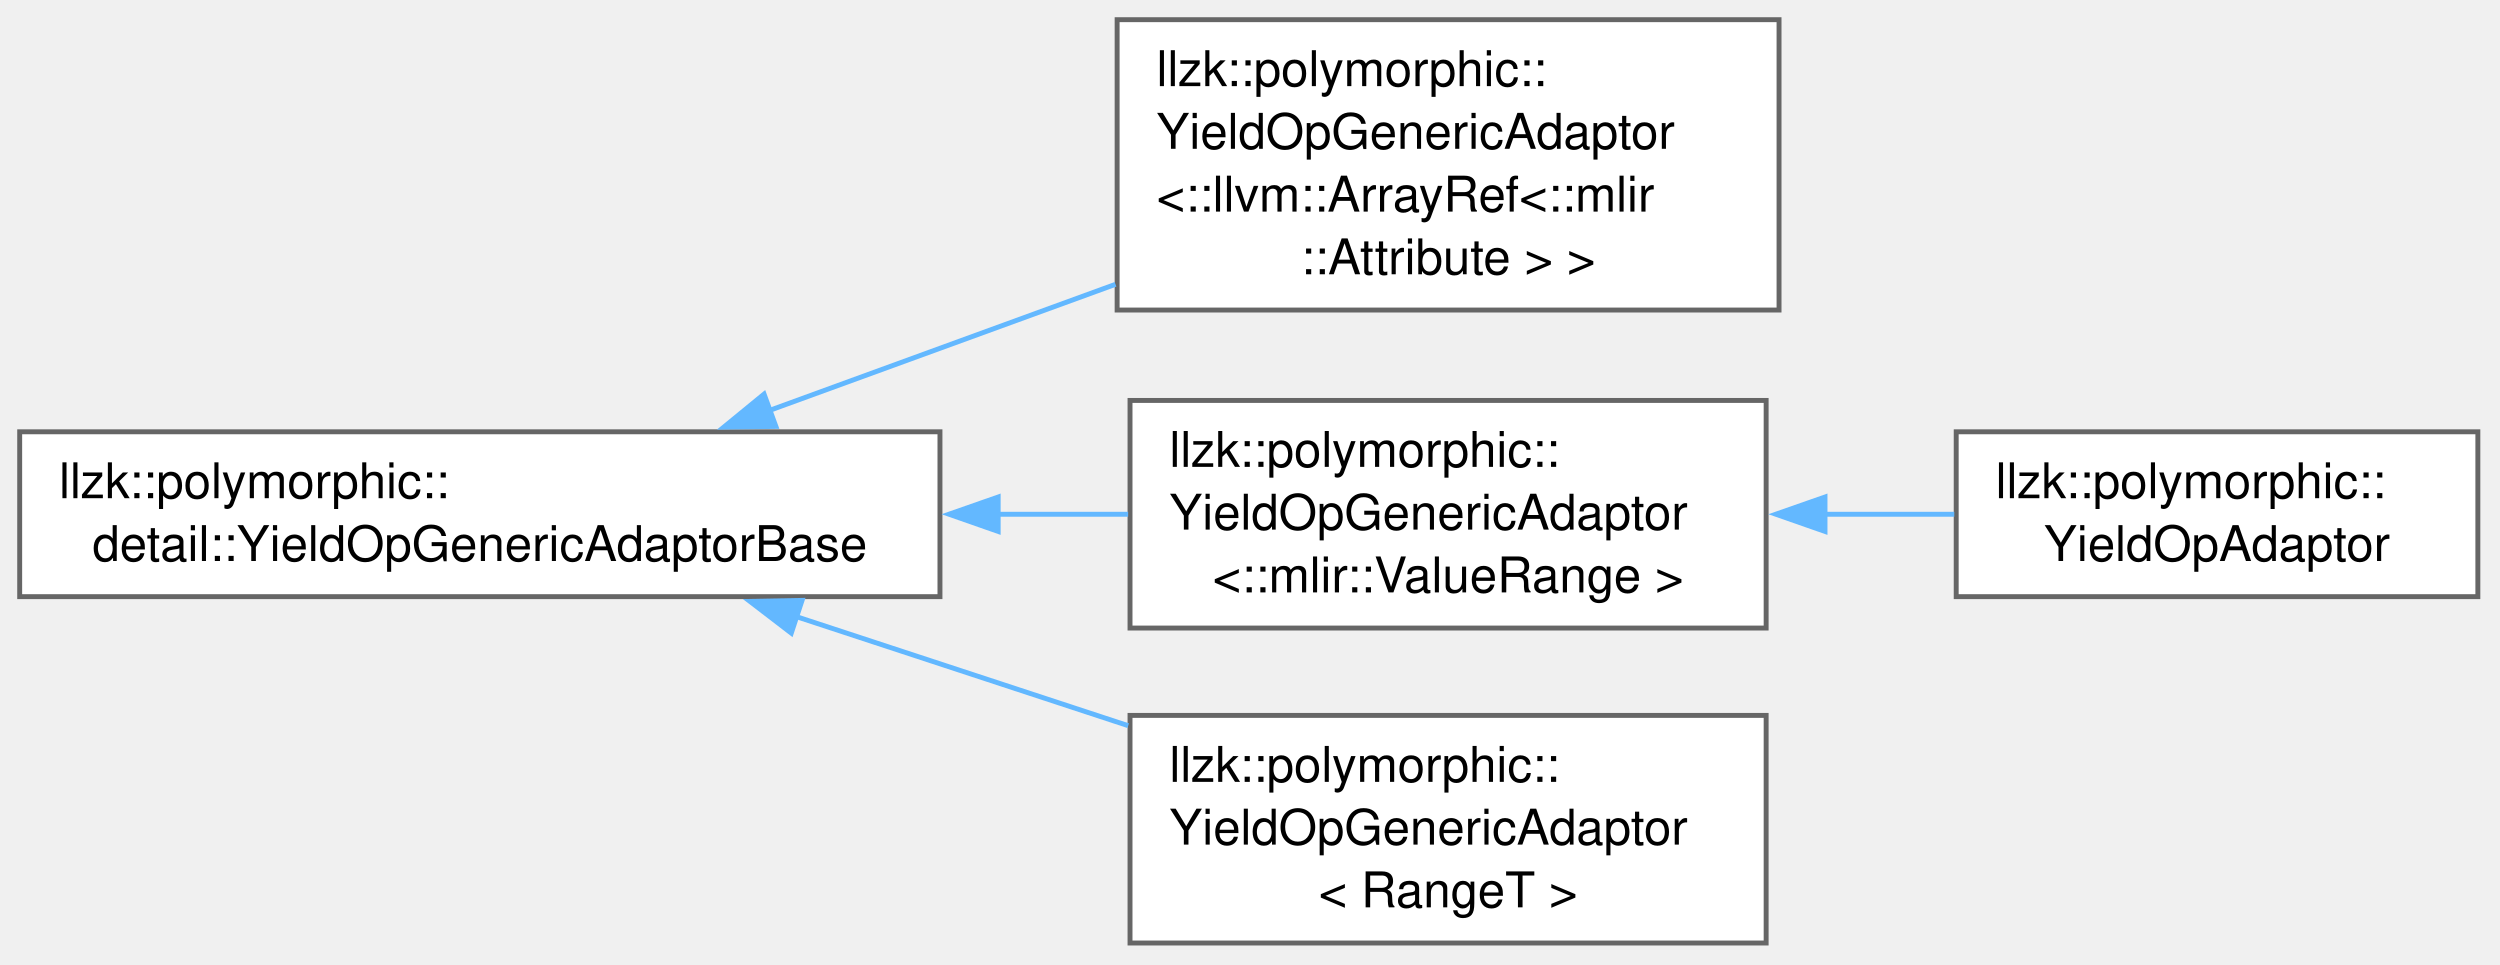
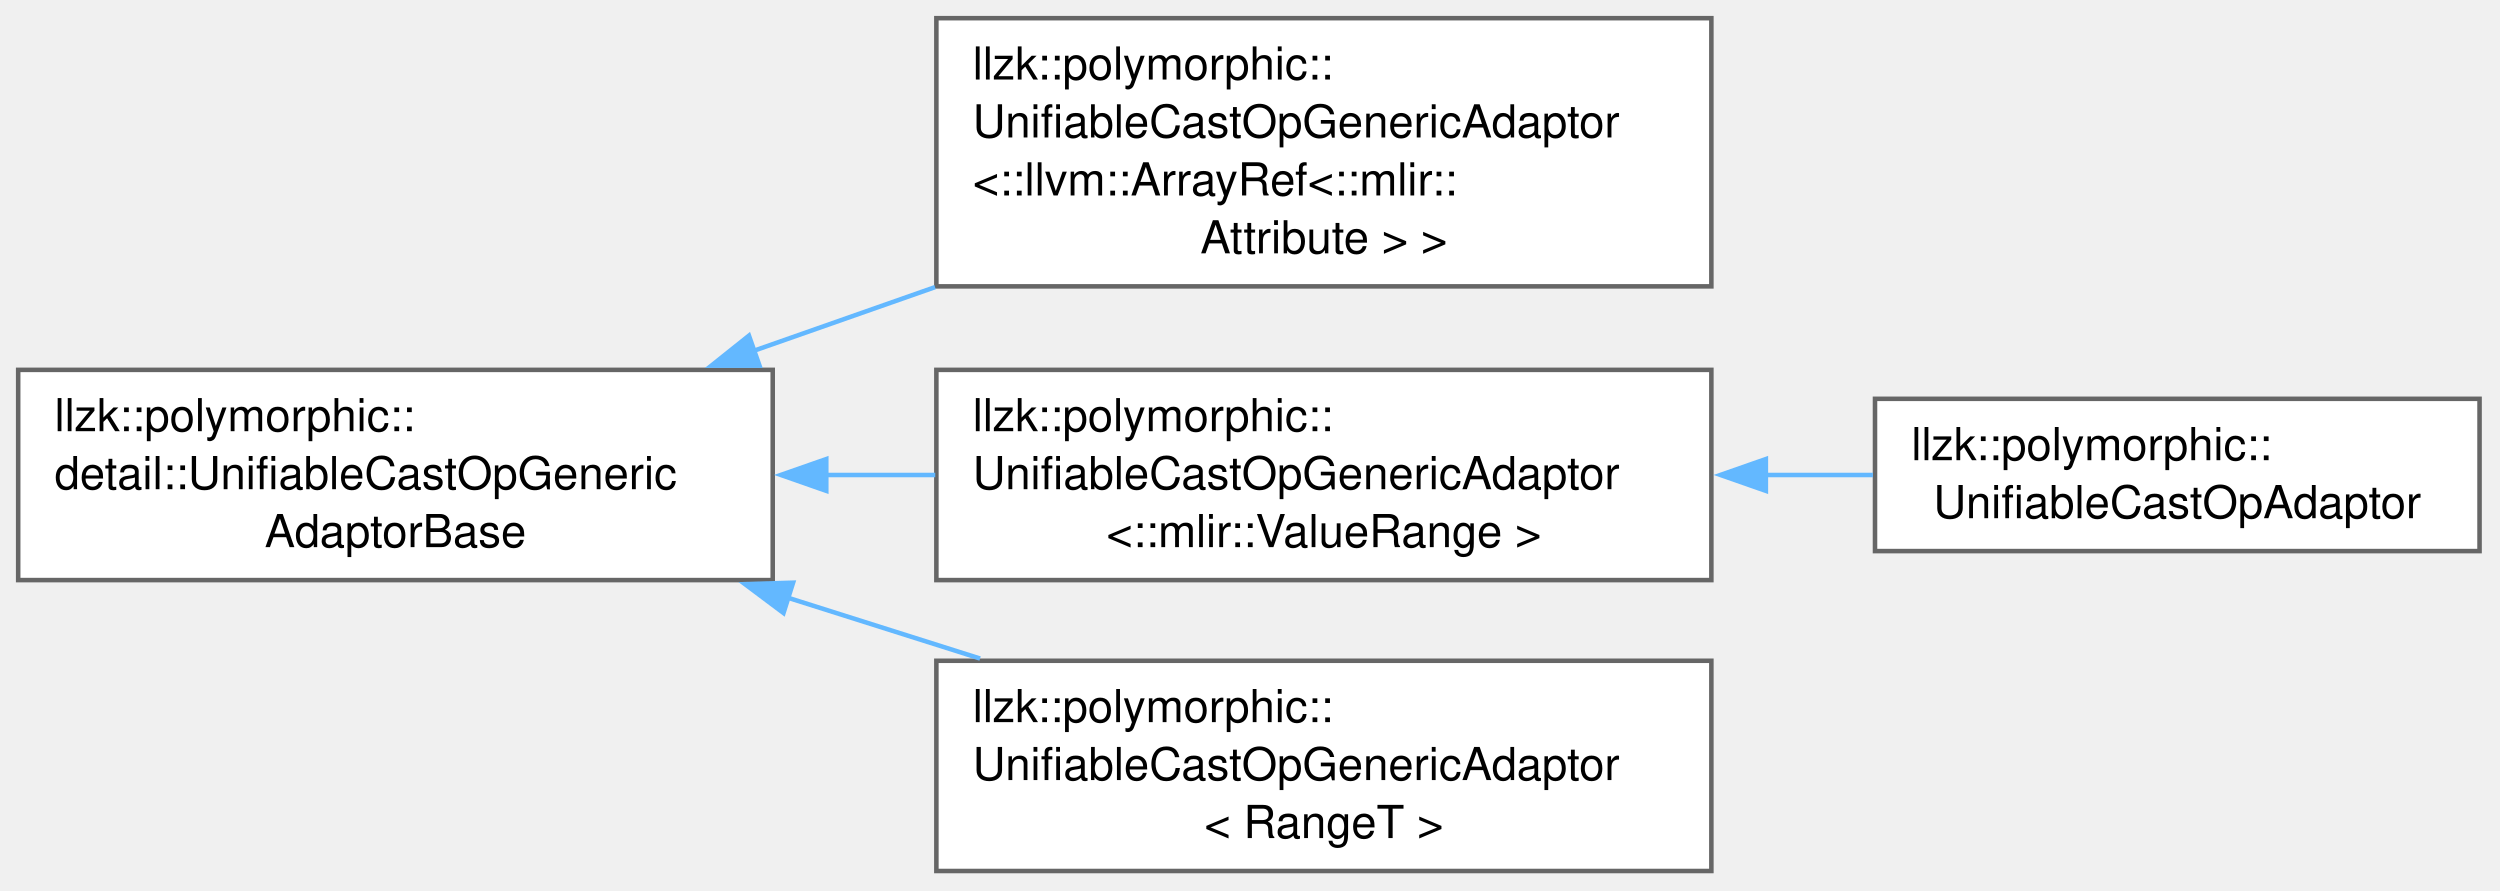
- <svg xmlns="http://www.w3.org/2000/svg" xmlns:xlink="http://www.w3.org/1999/xlink" width="508pt" height="196pt" viewBox="0.00 0.00 508.00 196.00">
+ <svg xmlns="http://www.w3.org/2000/svg" xmlns:xlink="http://www.w3.org/1999/xlink" width="550pt" height="196pt" viewBox="0.00 0.00 550.00 196.00">
  <g id="graph0" class="graph" transform="scale(1 1) rotate(0) translate(4 191.62)">
    <g id="Node000000" class="node">
      <g id="a_Node000000">
-         <a xlink:href="classllzk_1_1polymorphic_1_1detail_1_1YieldOpGenericAdaptorBase.html" target="_top" xlink:title=" ">
-           <polygon fill="white" stroke="#666666" points="187,-103.88 0,-103.88 0,-70.38 187,-70.38 187,-103.88" />
-           <text xml:space="preserve" text-anchor="start" x="8" y="-90.38" font-family="Helvetica,sans-Serif" font-size="10.00">llzk::polymorphic::</text>
-           <text xml:space="preserve" text-anchor="middle" x="93.5" y="-77.62" font-family="Helvetica,sans-Serif" font-size="10.00">detail::YieldOpGenericAdaptorBase</text>
+         <a xlink:href="classllzk_1_1polymorphic_1_1detail_1_1UnifiableCastOpGenericAdaptorBase.html" target="_top" xlink:title=" ">
+           <polygon fill="white" stroke="#666666" points="166,-110.25 0,-110.25 0,-64 166,-64 166,-110.25" />
+           <text xml:space="preserve" text-anchor="start" x="8" y="-96.75" font-family="Helvetica,sans-Serif" font-size="10.00">llzk::polymorphic::</text>
+           <text xml:space="preserve" text-anchor="start" x="8" y="-84" font-family="Helvetica,sans-Serif" font-size="10.00">detail::UnifiableCastOpGeneric</text>
+           <text xml:space="preserve" text-anchor="middle" x="83" y="-71.25" font-family="Helvetica,sans-Serif" font-size="10.00">AdaptorBase</text>
        </a>
      </g>
    </g>
    <g id="Node000001" class="node">
      <g id="a_Node000001">
-         <a xlink:href="classllzk_1_1polymorphic_1_1YieldOpGenericAdaptor.html" target="_top" xlink:title=" ">
-           <polygon fill="white" stroke="#666666" points="357.5,-187.62 223,-187.62 223,-128.62 357.5,-128.62 357.5,-187.62" />
-           <text xml:space="preserve" text-anchor="start" x="231" y="-174.12" font-family="Helvetica,sans-Serif" font-size="10.00">llzk::polymorphic::</text>
-           <text xml:space="preserve" text-anchor="start" x="231" y="-161.38" font-family="Helvetica,sans-Serif" font-size="10.00">YieldOpGenericAdaptor</text>
-           <text xml:space="preserve" text-anchor="start" x="231" y="-148.62" font-family="Helvetica,sans-Serif" font-size="10.00">&lt;::llvm::ArrayRef&lt;::mlir</text>
-           <text xml:space="preserve" text-anchor="middle" x="290.25" y="-135.88" font-family="Helvetica,sans-Serif" font-size="10.00">::Attribute &gt; &gt;</text>
+         <a xlink:href="classllzk_1_1polymorphic_1_1UnifiableCastOpGenericAdaptor.html" target="_top" xlink:title=" ">
+           <polygon fill="white" stroke="#666666" points="372.5,-187.62 202,-187.62 202,-128.62 372.5,-128.62 372.5,-187.62" />
+           <text xml:space="preserve" text-anchor="start" x="210" y="-174.12" font-family="Helvetica,sans-Serif" font-size="10.00">llzk::polymorphic::</text>
+           <text xml:space="preserve" text-anchor="start" x="210" y="-161.38" font-family="Helvetica,sans-Serif" font-size="10.00">UnifiableCastOpGenericAdaptor</text>
+           <text xml:space="preserve" text-anchor="start" x="210" y="-148.62" font-family="Helvetica,sans-Serif" font-size="10.00">&lt;::llvm::ArrayRef&lt;::mlir::</text>
+           <text xml:space="preserve" text-anchor="middle" x="287.25" y="-135.88" font-family="Helvetica,sans-Serif" font-size="10.00">Attribute &gt; &gt;</text>
        </a>
      </g>
    </g>
-     <g id="edge371_Node000000_Node000001" class="edge">
-       <g id="a_edge371_Node000000_Node000001">
+     <g id="edge367_Node000000_Node000001" class="edge">
+       <g id="a_edge367_Node000000_Node000001">
        <a xlink:title=" ">
-           <path fill="none" stroke="#63b8ff" d="M152.22,-108.17C174.35,-116.24 199.78,-125.51 222.67,-133.85" />
-           <polygon fill="#63b8ff" stroke="#63b8ff" points="153.66,-104.97 143.07,-104.83 151.26,-111.54 153.66,-104.97" />
+           <path fill="none" stroke="#63b8ff" d="M161.87,-114.46C174.92,-119.04 188.51,-123.81 201.71,-128.45" />
+           <polygon fill="#63b8ff" stroke="#63b8ff" points="163.09,-111.18 152.49,-111.17 160.77,-117.78 163.09,-111.18" />
        </a>
      </g>
    </g>
    <g id="Node000002" class="node">
      <g id="a_Node000002">
-         <a xlink:href="classllzk_1_1polymorphic_1_1YieldOpGenericAdaptor.html" target="_top" xlink:title=" ">
-           <polygon fill="white" stroke="#666666" points="354.88,-110.25 225.62,-110.25 225.62,-64 354.88,-64 354.88,-110.25" />
-           <text xml:space="preserve" text-anchor="start" x="233.62" y="-96.75" font-family="Helvetica,sans-Serif" font-size="10.00">llzk::polymorphic::</text>
-           <text xml:space="preserve" text-anchor="start" x="233.62" y="-84" font-family="Helvetica,sans-Serif" font-size="10.00">YieldOpGenericAdaptor</text>
-           <text xml:space="preserve" text-anchor="middle" x="290.25" y="-71.25" font-family="Helvetica,sans-Serif" font-size="10.00">&lt;::mlir::ValueRange &gt;</text>
+         <a xlink:href="classllzk_1_1polymorphic_1_1UnifiableCastOpGenericAdaptor.html" target="_top" xlink:title=" ">
+           <polygon fill="white" stroke="#666666" points="372.5,-110.25 202,-110.25 202,-64 372.5,-64 372.5,-110.25" />
+           <text xml:space="preserve" text-anchor="start" x="210" y="-96.75" font-family="Helvetica,sans-Serif" font-size="10.00">llzk::polymorphic::</text>
+           <text xml:space="preserve" text-anchor="start" x="210" y="-84" font-family="Helvetica,sans-Serif" font-size="10.00">UnifiableCastOpGenericAdaptor</text>
+           <text xml:space="preserve" text-anchor="middle" x="287.25" y="-71.25" font-family="Helvetica,sans-Serif" font-size="10.00">&lt;::mlir::ValueRange &gt;</text>
        </a>
      </g>
    </g>
-     <g id="edge372_Node000000_Node000002" class="edge">
-       <g id="a_edge372_Node000000_Node000002">
+     <g id="edge368_Node000000_Node000002" class="edge">
+       <g id="a_edge368_Node000000_Node000002">
        <a xlink:title=" ">
-           <path fill="none" stroke="#63b8ff" d="M198.75,-87.12C207.76,-87.12 216.69,-87.12 225.24,-87.12" />
-           <polygon fill="#63b8ff" stroke="#63b8ff" points="198.83,-83.63 188.83,-87.13 198.83,-90.63 198.83,-83.63" />
+           <path fill="none" stroke="#63b8ff" d="M177.59,-87.12C185.65,-87.12 193.78,-87.12 201.76,-87.12" />
+           <polygon fill="#63b8ff" stroke="#63b8ff" points="177.78,-83.63 167.78,-87.13 177.78,-90.63 177.78,-83.63" />
        </a>
      </g>
    </g>
    <g id="Node000004" class="node">
      <g id="a_Node000004">
-         <a xlink:href="classllzk_1_1polymorphic_1_1YieldOpGenericAdaptor.html" target="_top" xlink:title=" ">
-           <polygon fill="white" stroke="#666666" points="354.88,-46.25 225.62,-46.25 225.62,0 354.88,0 354.88,-46.25" />
-           <text xml:space="preserve" text-anchor="start" x="233.62" y="-32.75" font-family="Helvetica,sans-Serif" font-size="10.00">llzk::polymorphic::</text>
-           <text xml:space="preserve" text-anchor="start" x="233.62" y="-20" font-family="Helvetica,sans-Serif" font-size="10.00">YieldOpGenericAdaptor</text>
-           <text xml:space="preserve" text-anchor="middle" x="290.25" y="-7.25" font-family="Helvetica,sans-Serif" font-size="10.00">&lt; RangeT &gt;</text>
+         <a xlink:href="classllzk_1_1polymorphic_1_1UnifiableCastOpGenericAdaptor.html" target="_top" xlink:title=" ">
+           <polygon fill="white" stroke="#666666" points="372.5,-46.25 202,-46.25 202,0 372.5,0 372.5,-46.25" />
+           <text xml:space="preserve" text-anchor="start" x="210" y="-32.75" font-family="Helvetica,sans-Serif" font-size="10.00">llzk::polymorphic::</text>
+           <text xml:space="preserve" text-anchor="start" x="210" y="-20" font-family="Helvetica,sans-Serif" font-size="10.00">UnifiableCastOpGenericAdaptor</text>
+           <text xml:space="preserve" text-anchor="middle" x="287.25" y="-7.25" font-family="Helvetica,sans-Serif" font-size="10.00">&lt; RangeT &gt;</text>
        </a>
      </g>
    </g>
-     <g id="edge374_Node000000_Node000004" class="edge">
-       <g id="a_edge374_Node000000_Node000004">
+     <g id="edge370_Node000000_Node000004" class="edge">
+       <g id="a_edge370_Node000000_Node000004">
        <a xlink:title=" ">
-           <path fill="none" stroke="#63b8ff" d="M157.67,-66.37C179.31,-59.25 203.54,-51.29 225.25,-44.16" />
-           <polygon fill="#63b8ff" stroke="#63b8ff" points="156.79,-62.97 148.38,-69.42 158.98,-69.62 156.79,-62.97" />
+           <path fill="none" stroke="#63b8ff" d="M169.14,-60.18C183.25,-55.72 197.79,-51.12 211.62,-46.74" />
+           <polygon fill="#63b8ff" stroke="#63b8ff" points="168.37,-56.76 159.89,-63.11 170.48,-63.43 168.37,-56.76" />
        </a>
      </g>
    </g>
    <g id="Node000003" class="node">
      <g id="a_Node000003">
-         <a xlink:href="classllzk_1_1polymorphic_1_1YieldOpAdaptor.html" target="_top" xlink:title=" ">
-           <polygon fill="white" stroke="#666666" points="499.5,-103.88 393.5,-103.88 393.5,-70.38 499.5,-70.38 499.5,-103.88" />
-           <text xml:space="preserve" text-anchor="start" x="401.5" y="-90.38" font-family="Helvetica,sans-Serif" font-size="10.00">llzk::polymorphic::</text>
-           <text xml:space="preserve" text-anchor="middle" x="446.5" y="-77.62" font-family="Helvetica,sans-Serif" font-size="10.00">YieldOpAdaptor</text>
+         <a xlink:href="classllzk_1_1polymorphic_1_1UnifiableCastOpAdaptor.html" target="_top" xlink:title=" ">
+           <polygon fill="white" stroke="#666666" points="541.5,-103.88 408.5,-103.88 408.5,-70.38 541.5,-70.38 541.5,-103.88" />
+           <text xml:space="preserve" text-anchor="start" x="416.5" y="-90.38" font-family="Helvetica,sans-Serif" font-size="10.00">llzk::polymorphic::</text>
+           <text xml:space="preserve" text-anchor="middle" x="475" y="-77.62" font-family="Helvetica,sans-Serif" font-size="10.00">UnifiableCastOpAdaptor</text>
        </a>
      </g>
    </g>
-     <g id="edge373_Node000002_Node000003" class="edge">
-       <g id="a_edge373_Node000002_Node000003">
+     <g id="edge369_Node000002_Node000003" class="edge">
+       <g id="a_edge369_Node000002_Node000003">
        <a xlink:title=" ">
-           <path fill="none" stroke="#63b8ff" d="M366.62,-87.12C375.58,-87.12 384.57,-87.12 393.11,-87.12" />
-           <polygon fill="#63b8ff" stroke="#63b8ff" points="366.84,-83.63 356.84,-87.13 366.84,-90.63 366.84,-83.63" />
+           <path fill="none" stroke="#63b8ff" d="M384.31,-87.12C392.33,-87.12 400.32,-87.12 408.04,-87.12" />
+           <polygon fill="#63b8ff" stroke="#63b8ff" points="384.49,-83.63 374.49,-87.13 384.49,-90.63 384.49,-83.63" />
        </a>
      </g>
    </g>
  </g>
</svg>
